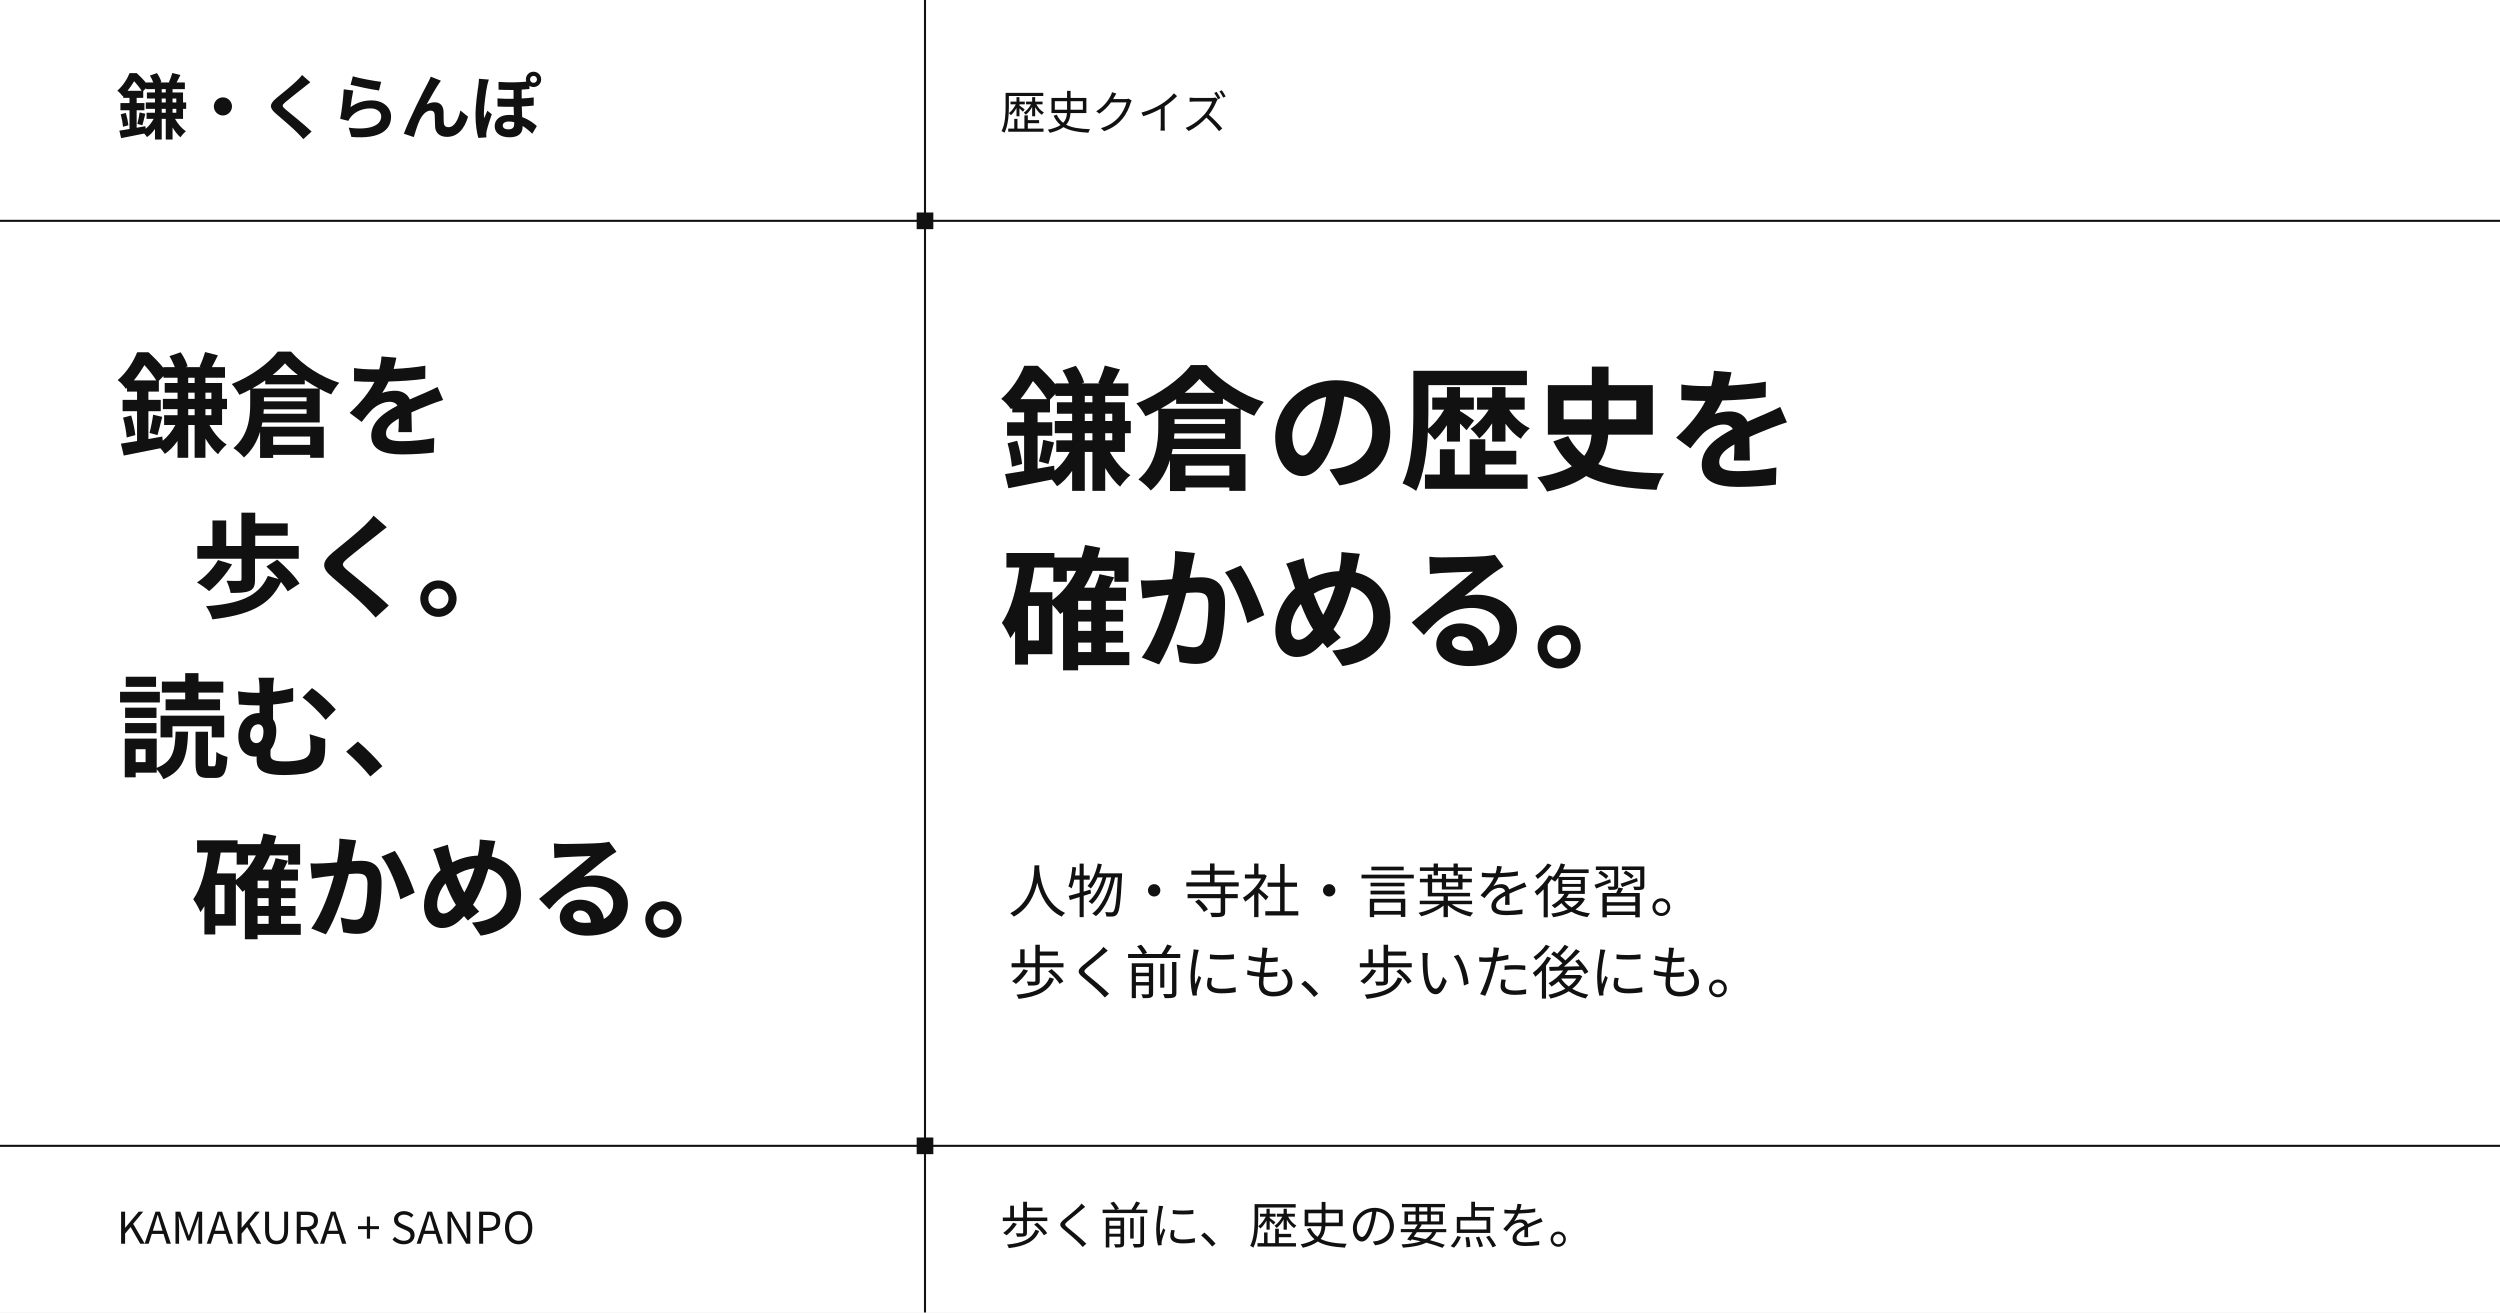
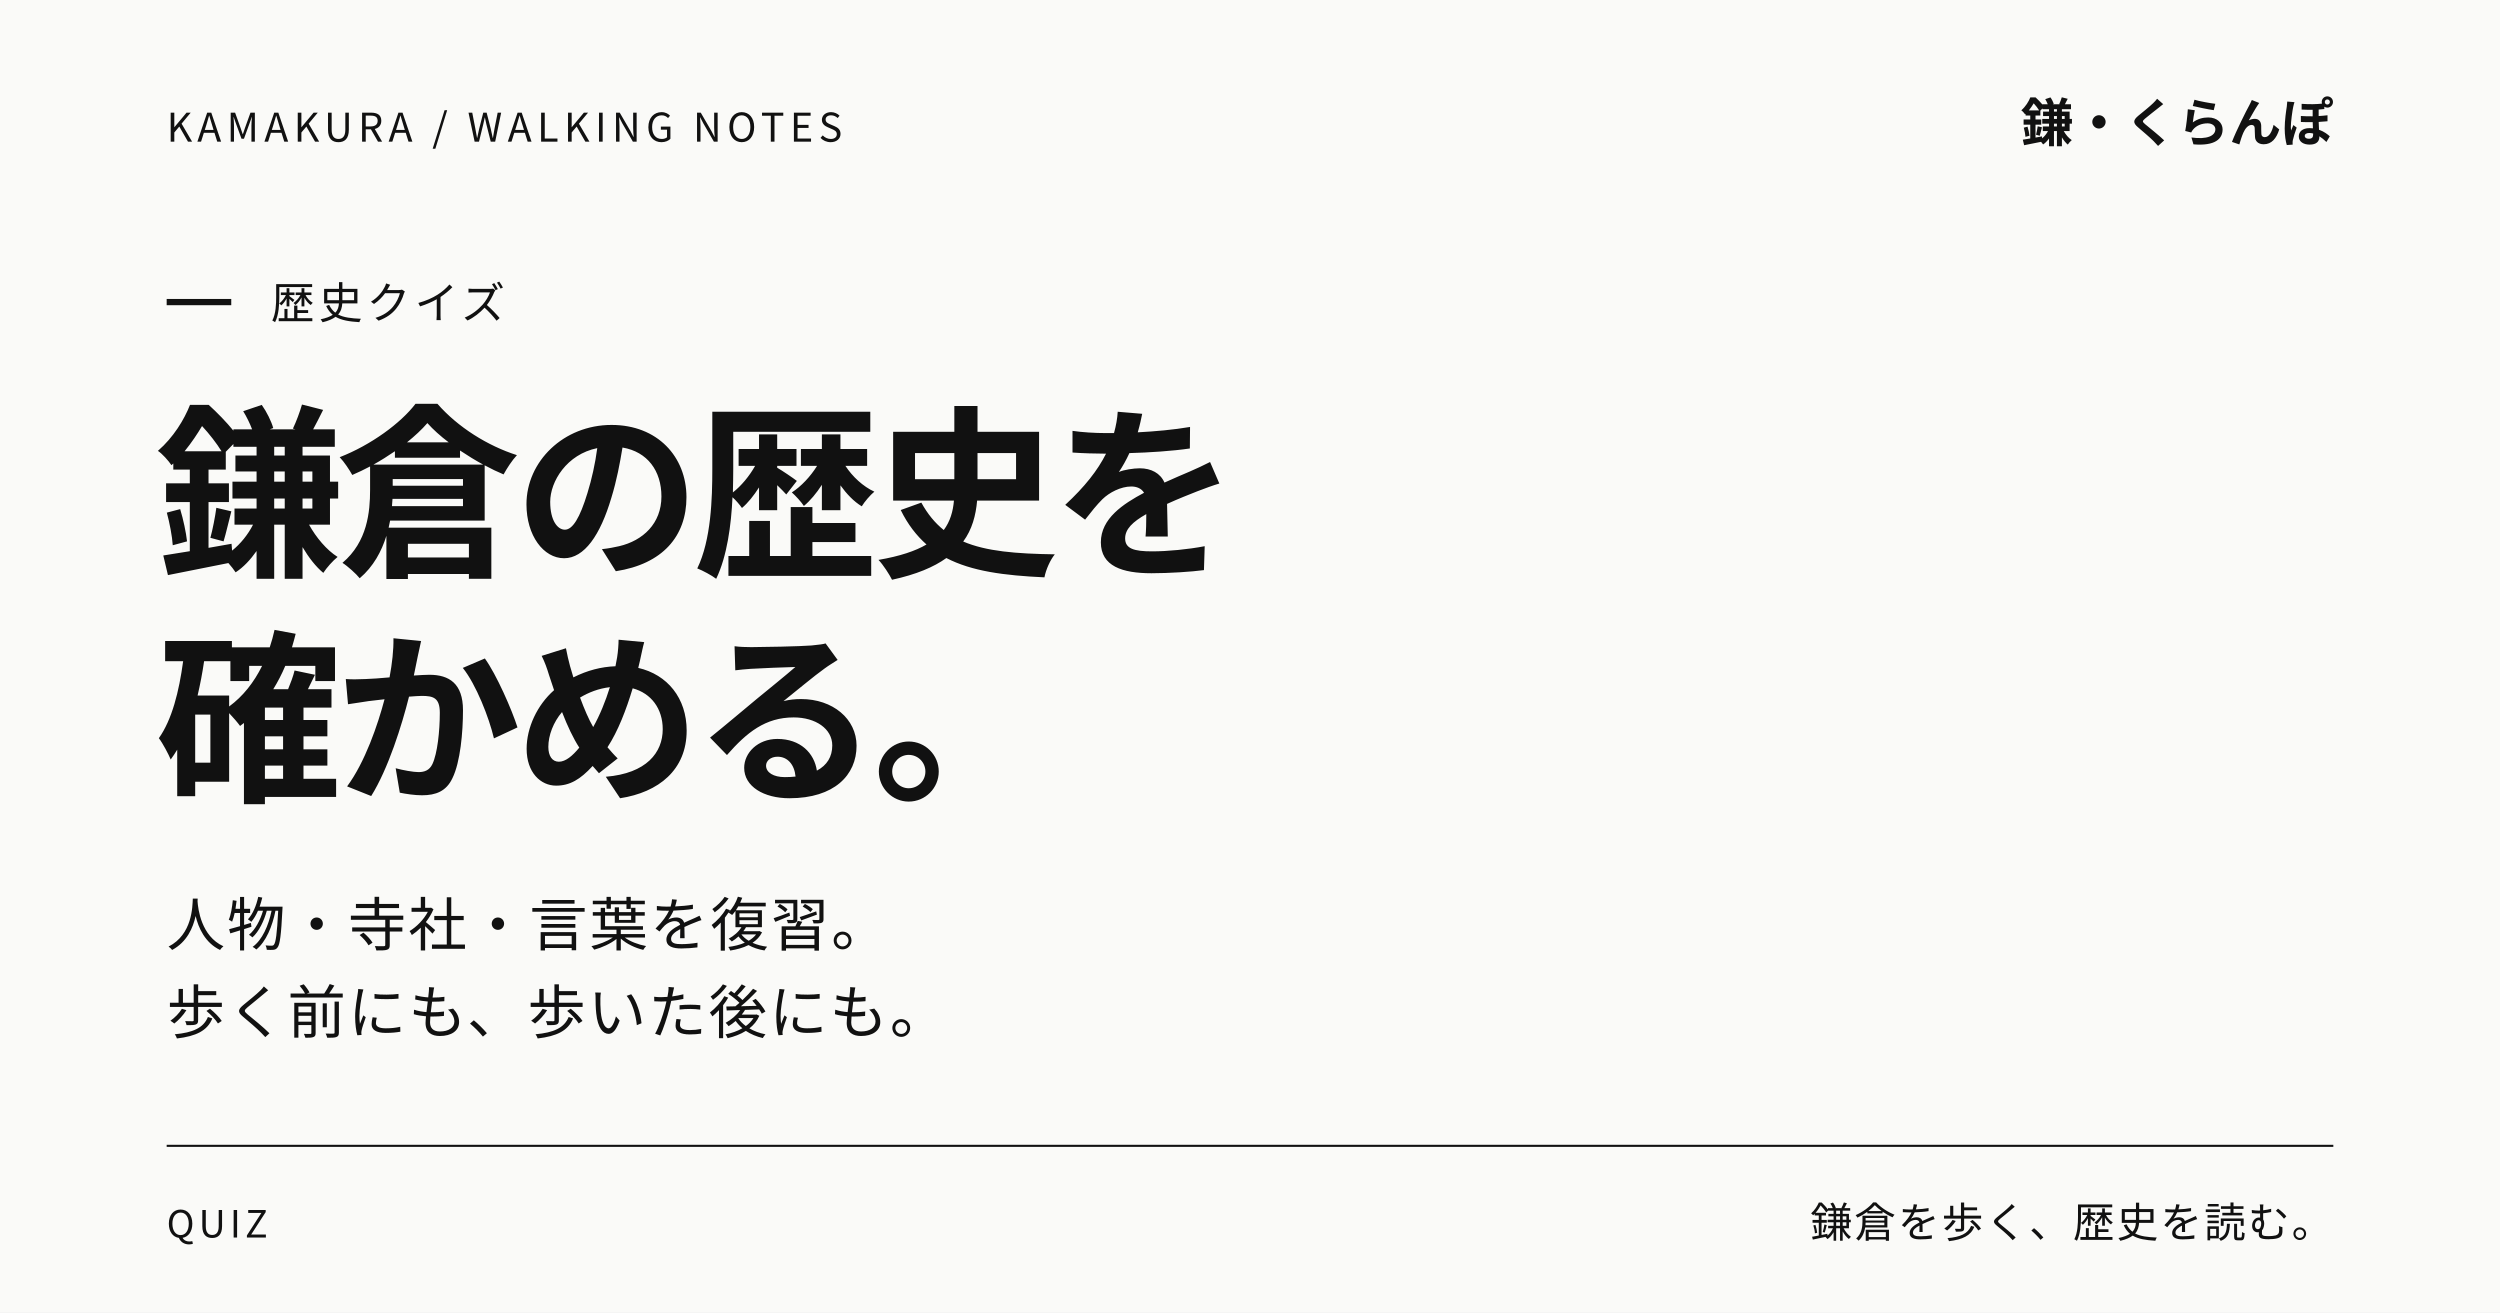
<svg xmlns="http://www.w3.org/2000/svg" width="1200" height="630" viewBox="0 0 1200 630">
-   <rect width="1200" height="630" fill="#fff" />
+   <rect width="1200" height="630" fill="#fafaf8" />
  <g fill="#111" font-family="Noto Sans CJK JP, sans-serif">
-     <text x="56" y="64" font-size="34" font-weight="700">鎌・くらんぽ</text>
-     <text x="480" y="62" font-size="22" font-weight="400">歴史クイズ</text>
-     <path d="M444 0V630 M0 106H1200 M0 550H1200" fill="none" stroke="#111" stroke-width="1" />
-     <rect x="440" y="102" width="8" height="8" />
-     <rect x="440" y="546" width="8" height="8" />
-     <text x="56" y="215" font-size="54" font-weight="900">鎌倉を</text>
-     <text x="92" y="292" font-size="54" font-weight="900">歩く。</text>
-     <text x="56" y="369" font-size="54" font-weight="900">読む、</text>
-     <text x="92" y="446" font-size="54" font-weight="900">確かめる。</text>
-     <text x="480" y="230" font-size="64" font-weight="900">鎌倉の歴史を</text>
-     <text x="480" y="316" font-size="64" font-weight="900">確かめる。</text>
-     <text x="484" y="438" font-size="28" font-weight="400">人物・寺社・言葉を復習。</text>
-     <text x="484" y="477" font-size="28" font-weight="400">歩く前にも、歩いた後にも。</text>
-     <text x="56" y="597" font-size="21" font-weight="400">KAMAKURA + SANPO</text>
-     <text x="480" y="597" font-size="24" font-weight="400">歩く前に、歴史の要点を。</text>
+     <text x="80" y="68" font-size="19" font-weight="400" letter-spacing="2.6" text-anchor="start">KAMAKURA / WALKING NOTES</text>
+     <text x="1120" y="68" font-size="25" font-weight="700" letter-spacing="0" text-anchor="end">鎌・くらんぽ</text>
+     <path d="M80 145H111" stroke="#111" stroke-width="3" />
+     <text x="130" y="153" font-size="21" font-weight="400" letter-spacing="2" text-anchor="start">歴史クイズ</text>
+     <text x="75" y="270" font-size="89" font-weight="900" letter-spacing="-3" text-anchor="start">鎌倉の歴史を</text>
+     <text x="75" y="378" font-size="89" font-weight="900" letter-spacing="-3" text-anchor="start">確かめる。</text>
+     <text x="80" y="454" font-size="28" font-weight="400" letter-spacing="1" text-anchor="start">人物・寺社・言葉を復習。</text>
+     <text x="80" y="496" font-size="28" font-weight="400" letter-spacing="1" text-anchor="start">歩く前にも、歩いた後にも。</text>
+     <path d="M80 550H1120" stroke="#111" stroke-width="1" />
+     <text x="80" y="594" font-size="18" font-weight="400" letter-spacing="2" text-anchor="start">QUIZ</text>
+     <text x="1120" y="594" font-size="20" font-weight="400" letter-spacing="1" text-anchor="end">鎌倉を歩く、歴史を読む。</text>
  </g>
</svg>
